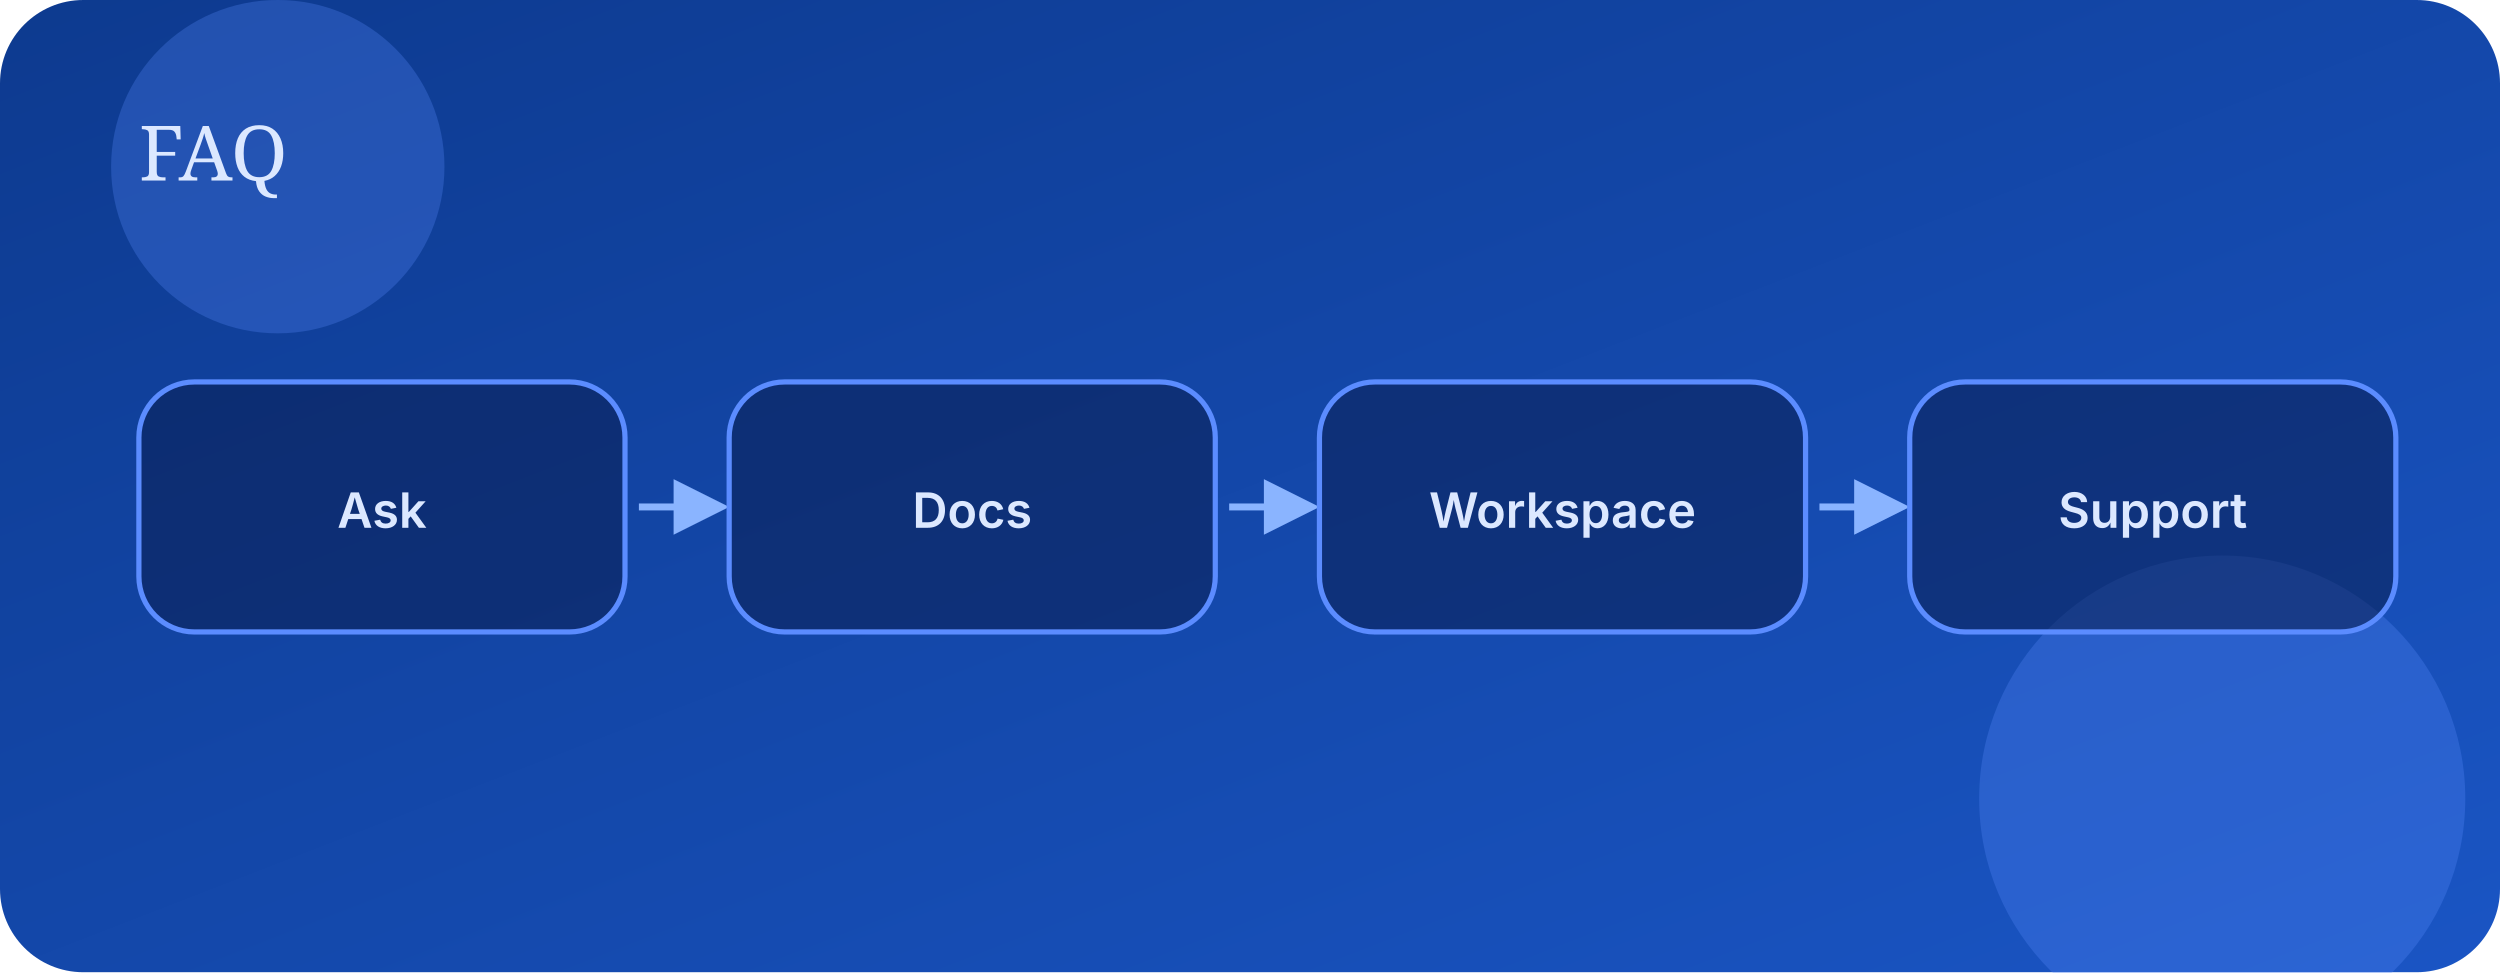
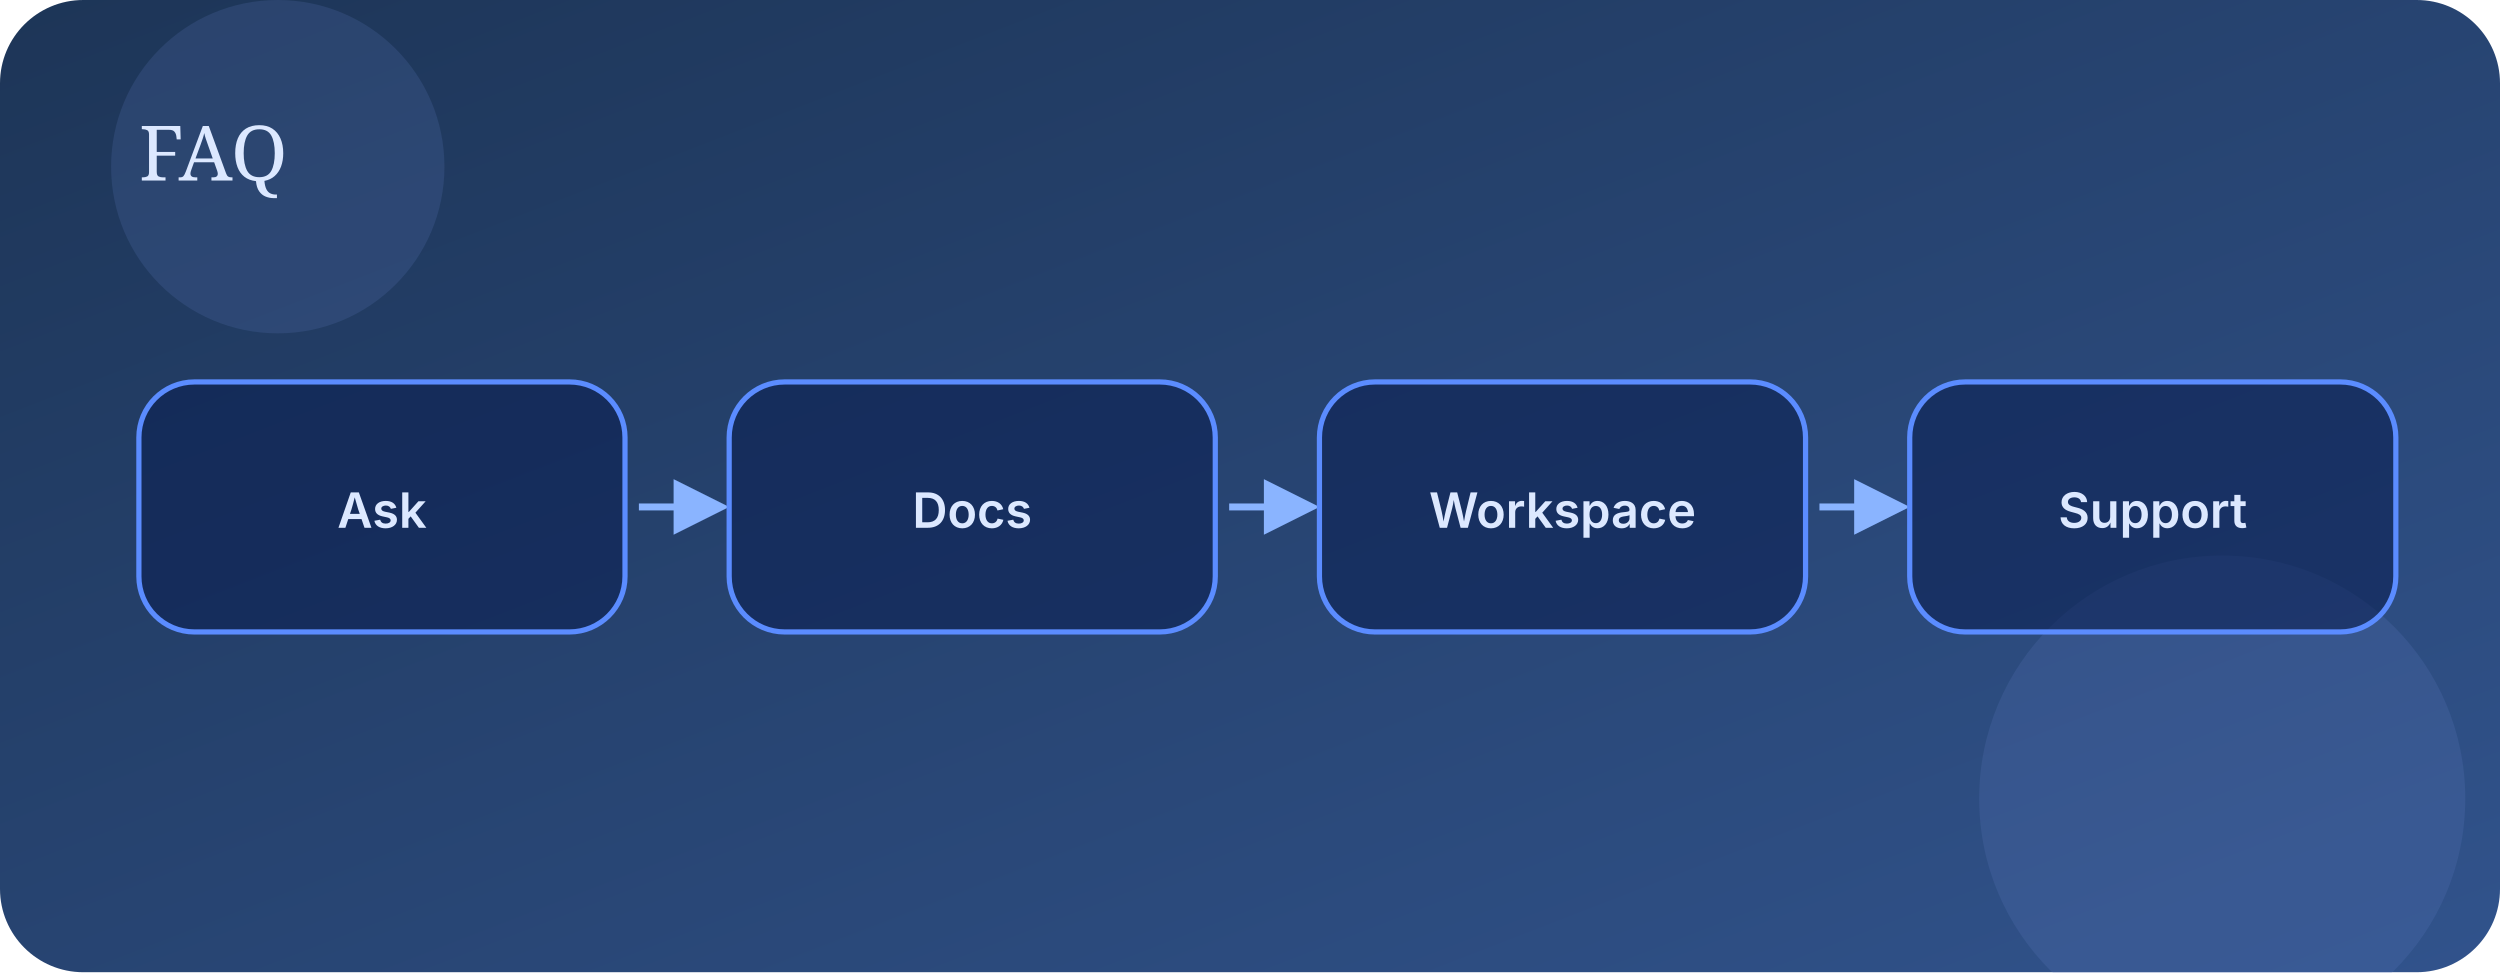
<svg xmlns="http://www.w3.org/2000/svg" viewBox="0 0 720 280" width="720" height="280">
  <defs>
    <linearGradient id="g" x1="0" y1="0" x2="1" y2="1">
-       <stop offset="0" stop-color="#0d3a8f" />
-       <stop offset="1" stop-color="#1a55c4" />
+       <stop offset="0" stop-color="#1d3557" />
+       <stop offset="1" stop-color="#31538c" />
    </linearGradient>
    <marker id="arr" markerWidth="8" markerHeight="8" refX="6" refY="4" orient="auto">
      <path d="M0 0 L8 4 L0 8 z" fill="#8ab4ff" />
    </marker>
  </defs>
  <rect width="720" height="280" rx="24" fill="url(#g)" />
-   <circle cx="80" cy="48" r="48" fill="rgba(91,140,255,0.28)" />
-   <circle cx="640" cy="230" r="70" fill="rgba(91,140,255,0.28)" />
+   <circle cx="80" cy="48" r="48" fill="rgba(100,130,200,0.18)" />
+   <circle cx="640" cy="230" r="70" fill="rgba(100,130,200,0.18)" />
  <text x="40" y="52" font-family="Georgia, serif" font-size="22" fill="#dce8ff">FAQ</text>
  <rect x="40" y="110" width="140" height="72" rx="16" fill="rgba(10,30,80,0.55)" stroke="#5b8cff" stroke-width="1.5" />
  <text x="110" y="152" text-anchor="middle" font-family="Inter, sans-serif" font-size="14" font-weight="600" fill="#dce8ff">Ask</text>
  <path d="M184 146 H206" stroke="#8ab4ff" stroke-width="2" marker-end="url(#arr)" />
  <rect x="210" y="110" width="140" height="72" rx="16" fill="rgba(10,30,80,0.55)" stroke="#5b8cff" stroke-width="1.5" />
  <text x="280" y="152" text-anchor="middle" font-family="Inter, sans-serif" font-size="14" font-weight="600" fill="#dce8ff">Docs</text>
  <path d="M354 146 H376" stroke="#8ab4ff" stroke-width="2" marker-end="url(#arr)" />
  <rect x="380" y="110" width="140" height="72" rx="16" fill="rgba(10,30,80,0.55)" stroke="#5b8cff" stroke-width="1.5" />
  <text x="450" y="152" text-anchor="middle" font-family="Inter, sans-serif" font-size="14" font-weight="600" fill="#dce8ff">Workspace</text>
  <path d="M524 146 H546" stroke="#8ab4ff" stroke-width="2" marker-end="url(#arr)" />
  <rect x="550" y="110" width="140" height="72" rx="16" fill="rgba(10,30,80,0.55)" stroke="#5b8cff" stroke-width="1.5" />
  <text x="620" y="152" text-anchor="middle" font-family="Inter, sans-serif" font-size="14" font-weight="600" fill="#dce8ff">Support</text>
</svg>
